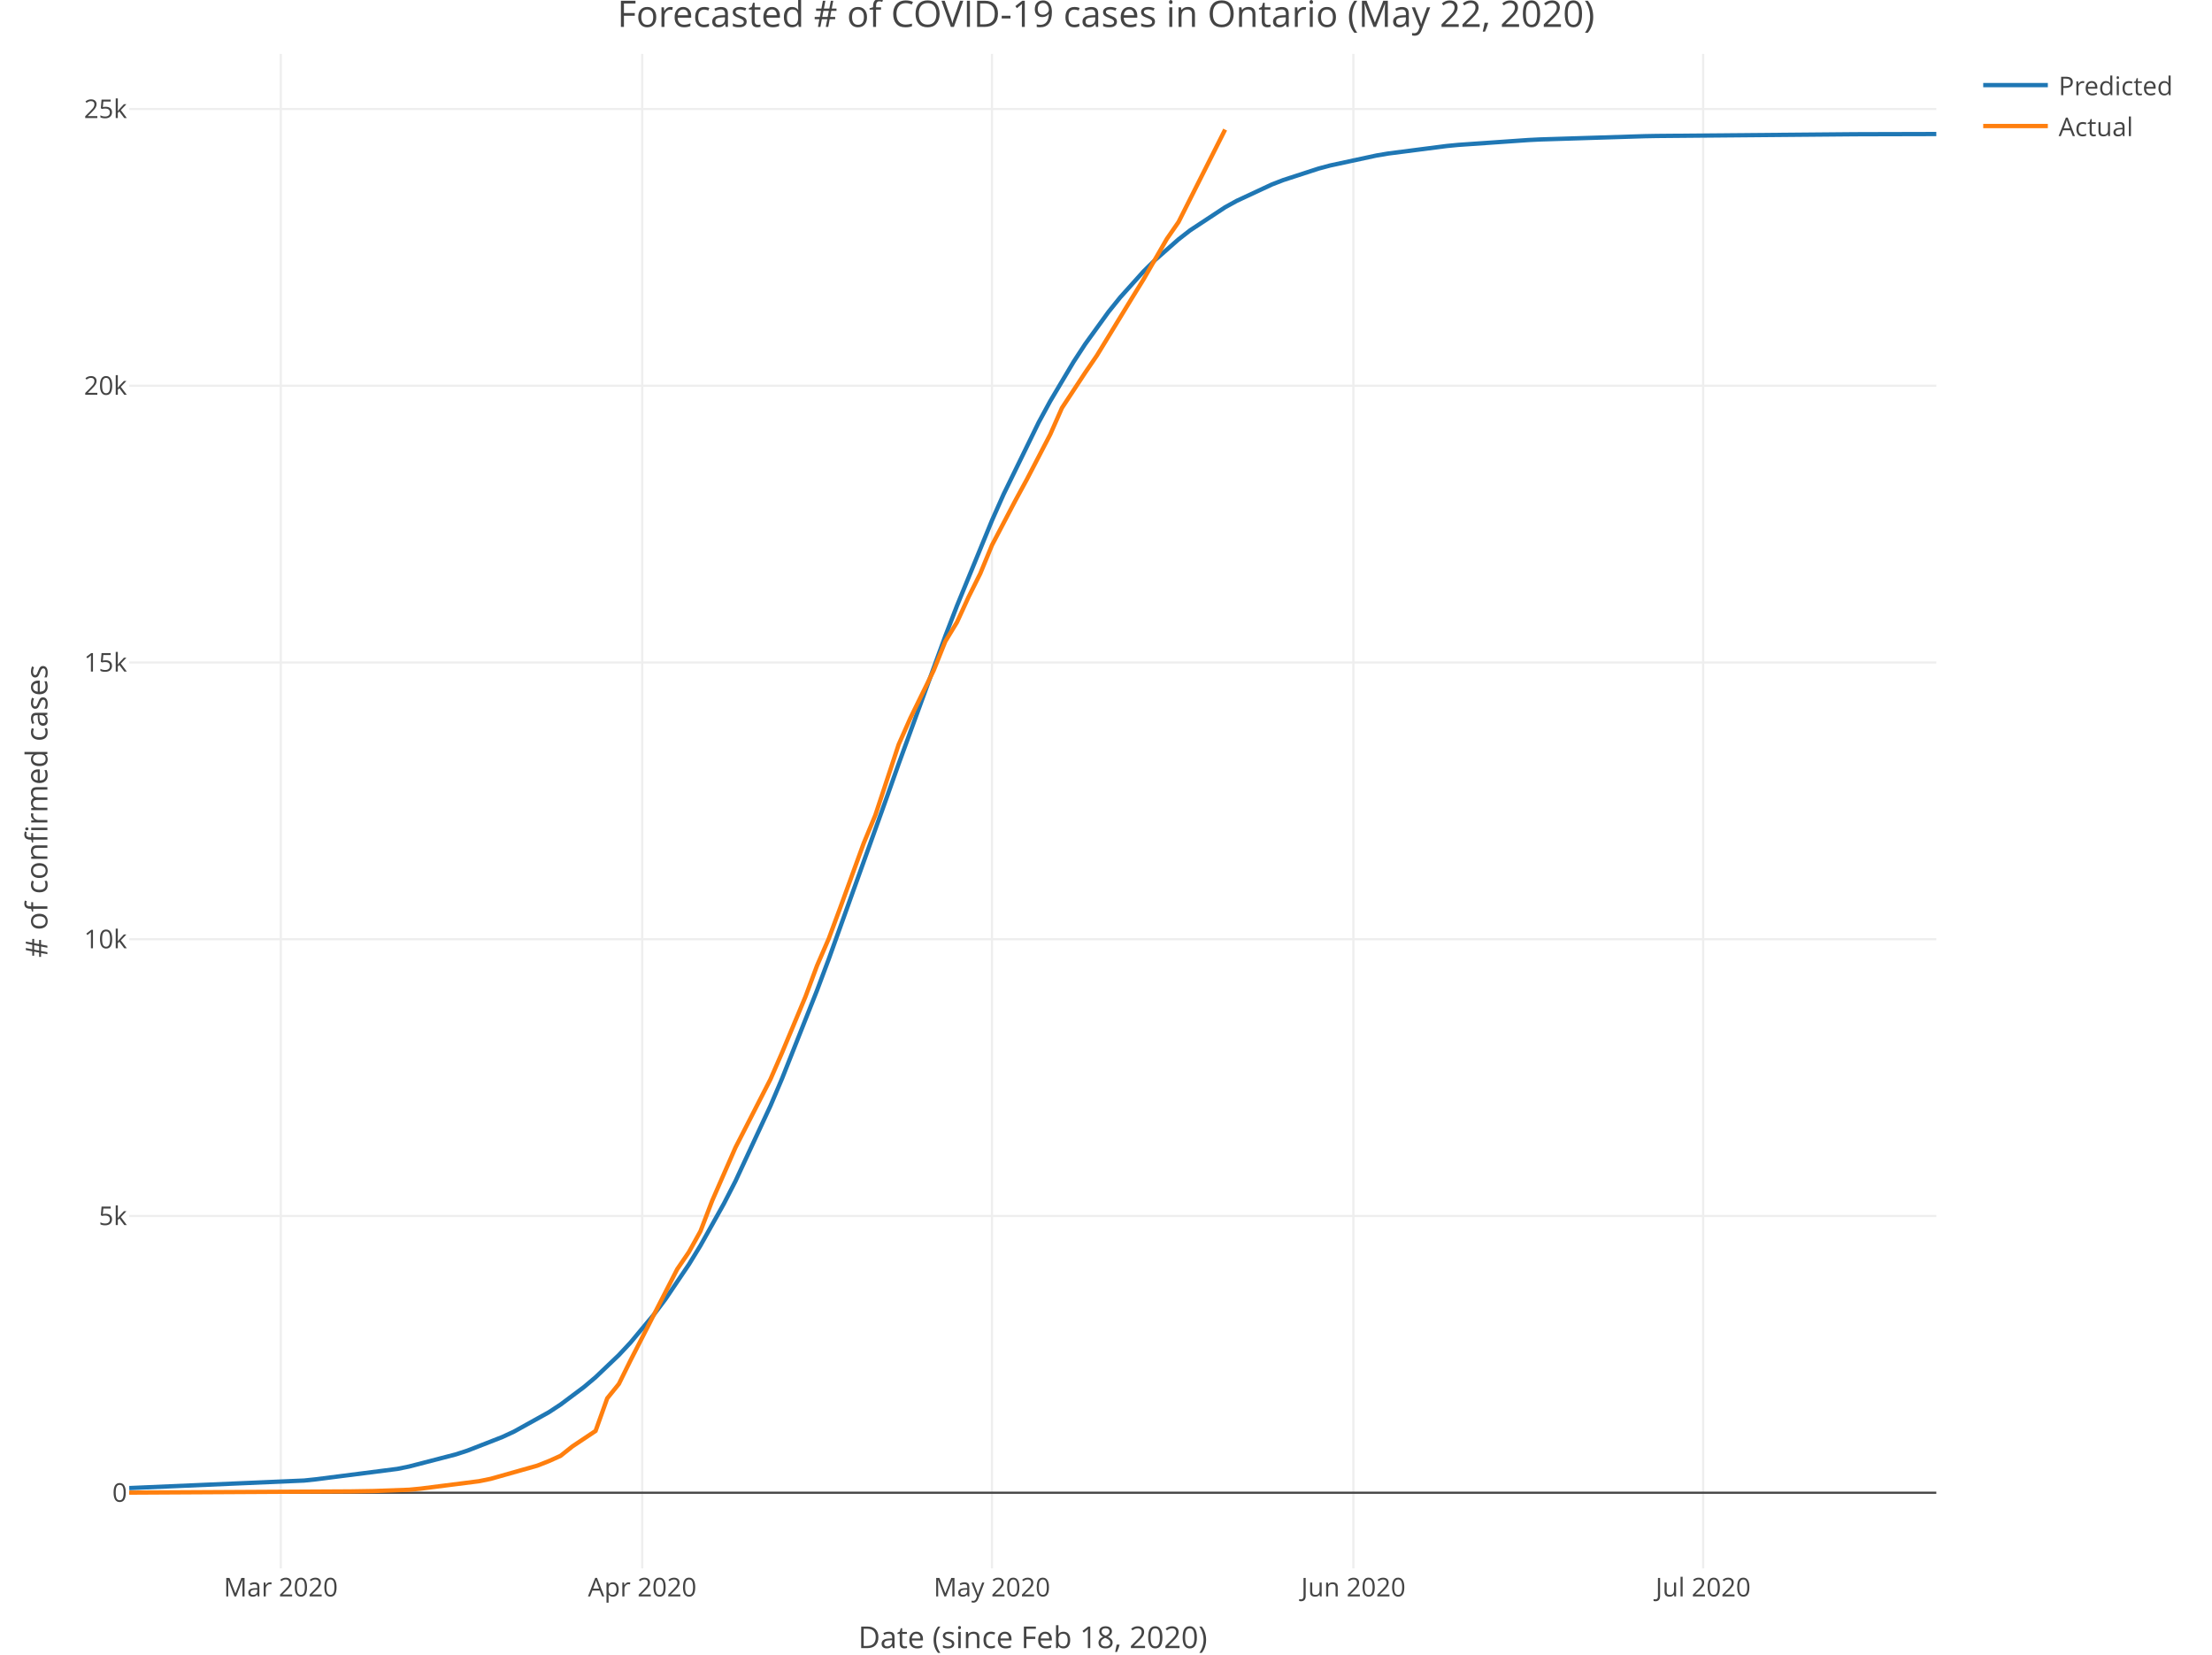
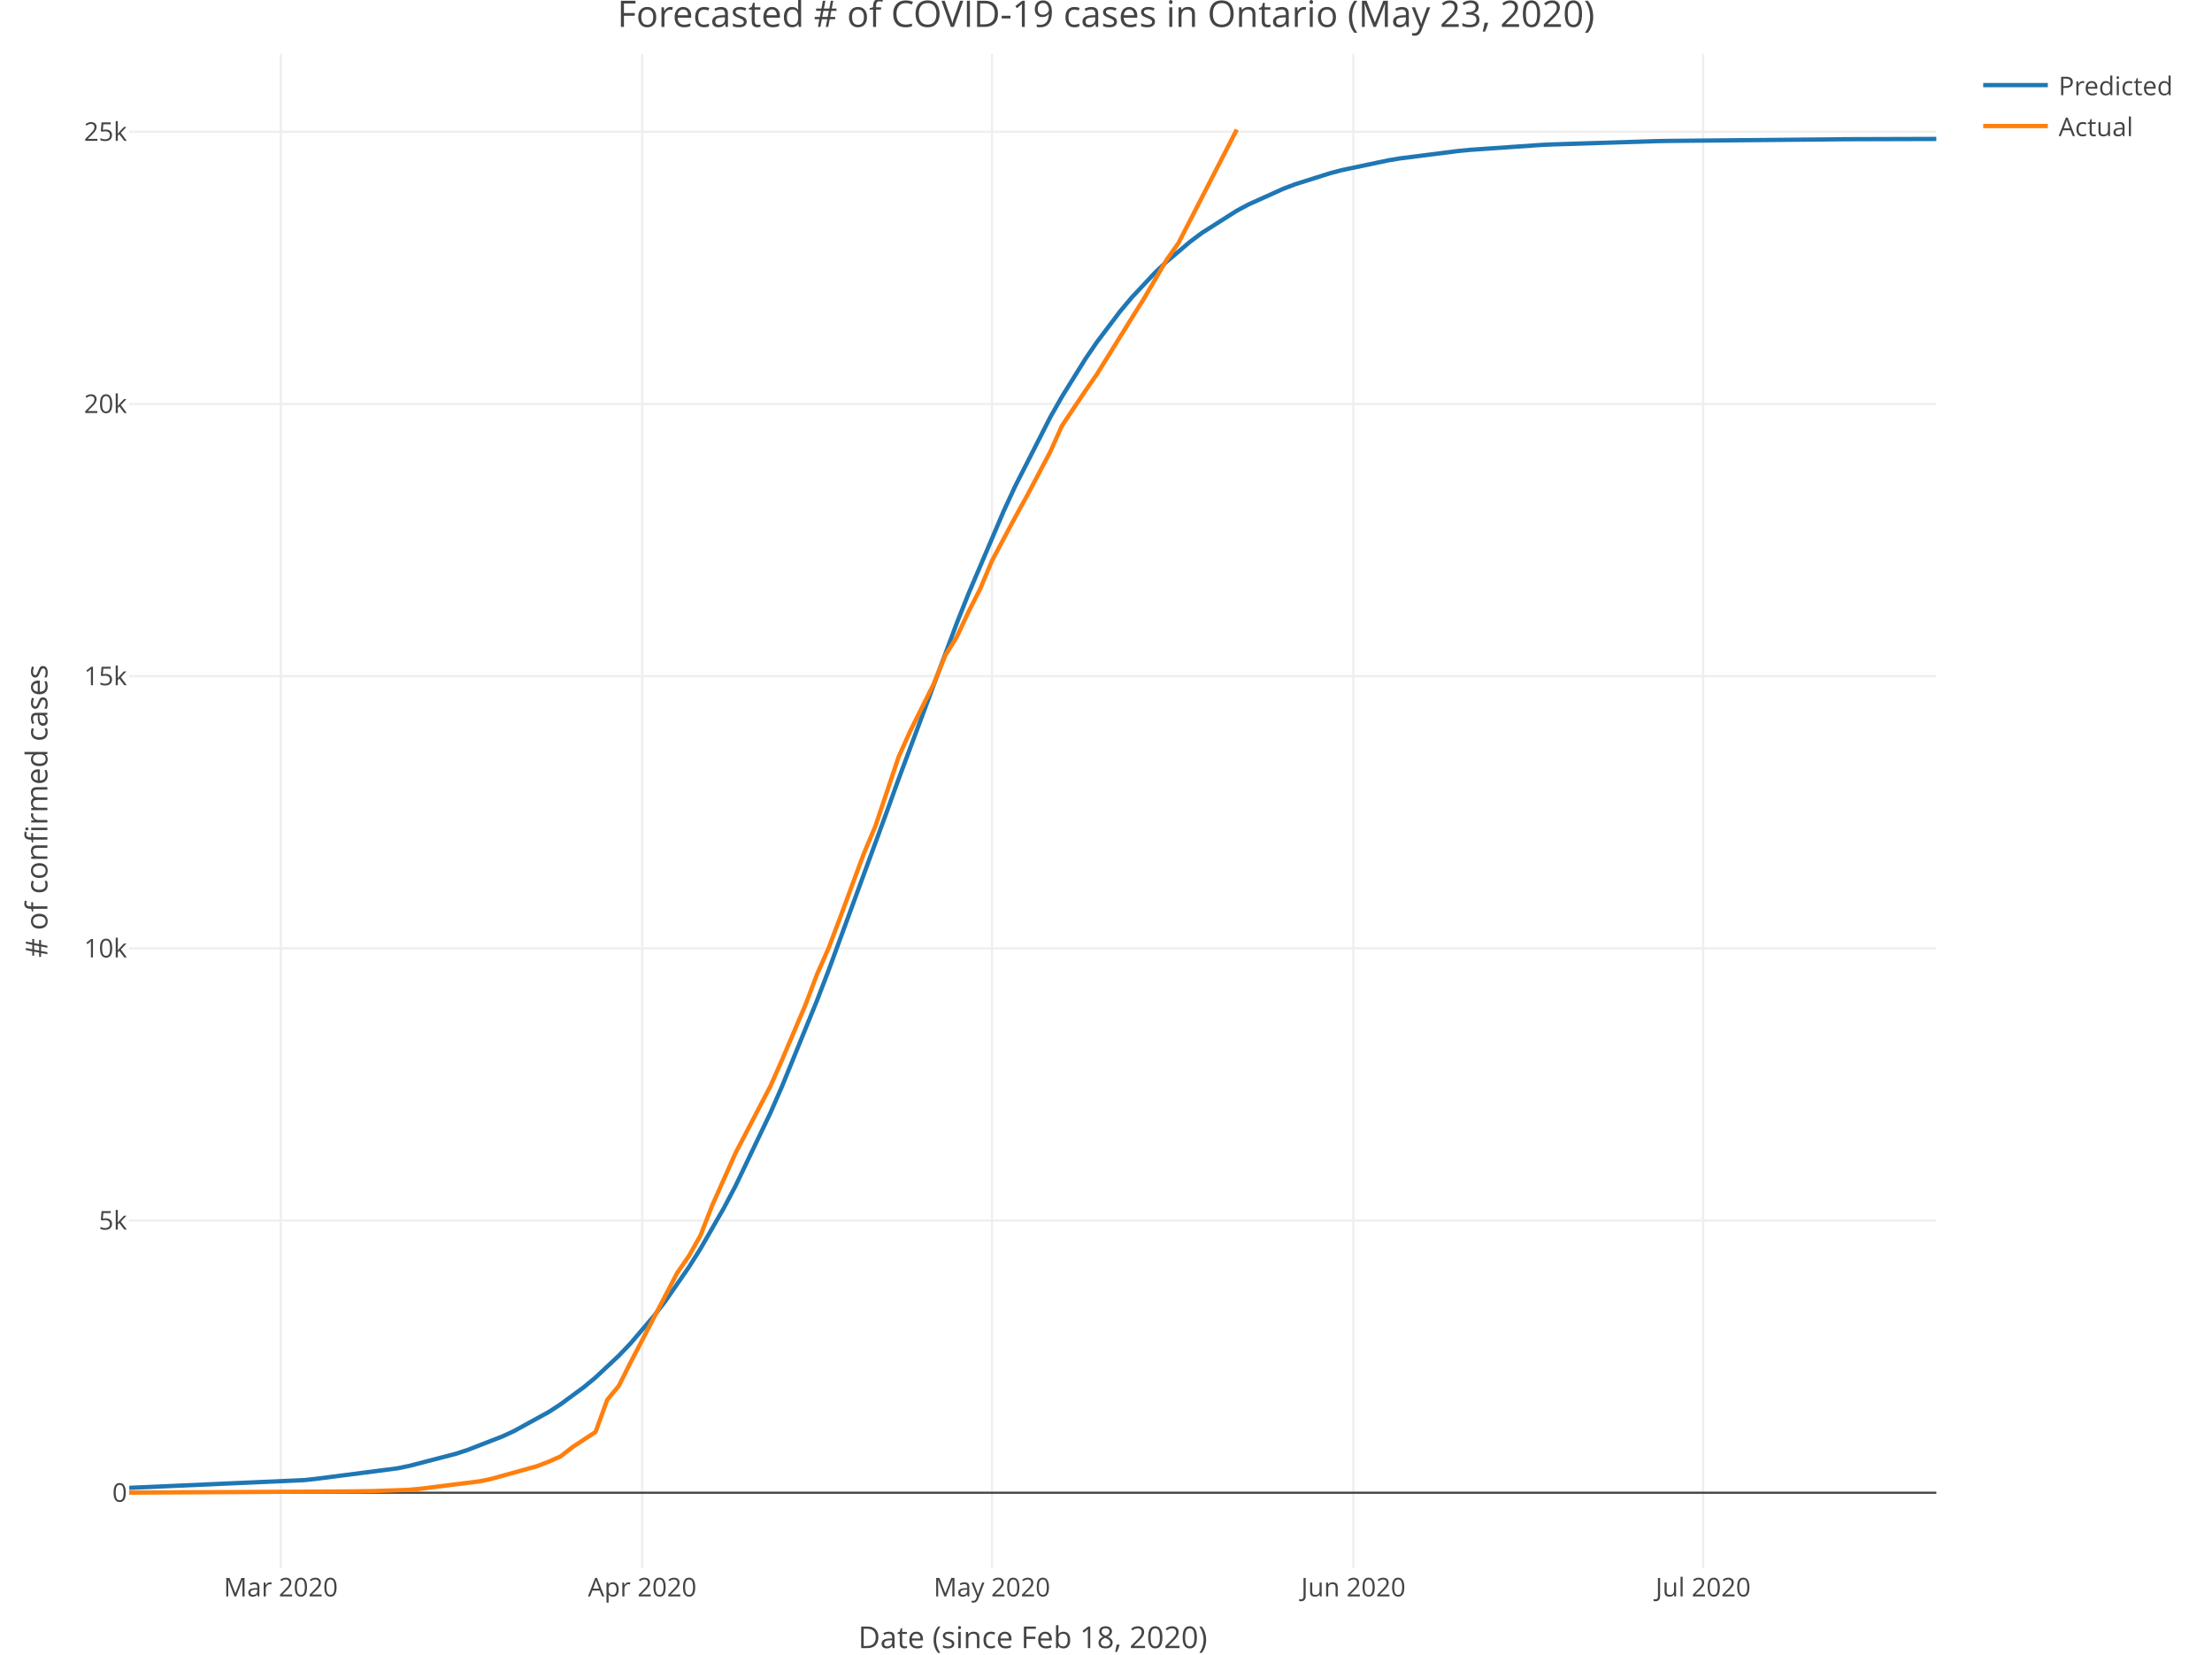
<svg xmlns="http://www.w3.org/2000/svg" class="main-svg" width="1027" height="768" style="" viewBox="0 0 1027 768">
  <rect x="0" y="0" width="1027" height="768" style="fill: rgb(255, 255, 255); fill-opacity: 1;" />
-   <defs id="defs-7a70b1">
+   <defs id="defs-557cd9">
    <g class="clips">
-       <clipPath id="clip7a70b1xyplot" class="plotclip">
+       <clipPath id="clip557cd9xyplot" class="plotclip">
        <rect width="839" height="703" />
      </clipPath>
-       <clipPath class="axesclip" id="clip7a70b1x">
+       <clipPath class="axesclip" id="clip557cd9x">
        <rect x="60" y="0" width="839" height="768" />
      </clipPath>
-       <clipPath class="axesclip" id="clip7a70b1y">
+       <clipPath class="axesclip" id="clip557cd9y">
        <rect x="0" y="25" width="1027" height="703" />
      </clipPath>
-       <clipPath class="axesclip" id="clip7a70b1xy">
+       <clipPath class="axesclip" id="clip557cd9xy">
        <rect x="60" y="25" width="839" height="703" />
      </clipPath>
    </g>
    <g class="gradients" />
  </defs>
  <g class="bglayer" />
  <g class="layer-below">
    <g class="imagelayer" />
    <g class="shapelayer" />
  </g>
  <g class="cartesianlayer">
    <g class="subplot xy">
      <g class="layer-subplot">
        <g class="shapelayer" />
        <g class="imagelayer" />
      </g>
      <g class="gridlayer">
        <g class="x">
          <path class="xgrid crisp" transform="translate(130.37,0)" d="M0,25v703" style="stroke: rgb(238, 238, 238); stroke-opacity: 1; stroke-width: 1px;" />
          <path class="xgrid crisp" transform="translate(298.17,0)" d="M0,25v703" style="stroke: rgb(238, 238, 238); stroke-opacity: 1; stroke-width: 1px;" />
          <path class="xgrid crisp" transform="translate(460.55,0)" d="M0,25v703" style="stroke: rgb(238, 238, 238); stroke-opacity: 1; stroke-width: 1px;" />
          <path class="xgrid crisp" transform="translate(628.35,0)" d="M0,25v703" style="stroke: rgb(238, 238, 238); stroke-opacity: 1; stroke-width: 1px;" />
          <path class="xgrid crisp" transform="translate(790.74,0)" d="M0,25v703" style="stroke: rgb(238, 238, 238); stroke-opacity: 1; stroke-width: 1px;" />
        </g>
        <g class="y">
-           <path class="ygrid crisp" transform="translate(0,564.42)" d="M60,0h839" style="stroke: rgb(238, 238, 238); stroke-opacity: 1; stroke-width: 1px;" />
-           <path class="ygrid crisp" transform="translate(0,435.96)" d="M60,0h839" style="stroke: rgb(238, 238, 238); stroke-opacity: 1; stroke-width: 1px;" />
-           <path class="ygrid crisp" transform="translate(0,307.51)" d="M60,0h839" style="stroke: rgb(238, 238, 238); stroke-opacity: 1; stroke-width: 1px;" />
-           <path class="ygrid crisp" transform="translate(0,179.05)" d="M60,0h839" style="stroke: rgb(238, 238, 238); stroke-opacity: 1; stroke-width: 1px;" />
-           <path class="ygrid crisp" transform="translate(0,50.59)" d="M60,0h839" style="stroke: rgb(238, 238, 238); stroke-opacity: 1; stroke-width: 1px;" />
+           <path class="ygrid crisp" transform="translate(0,566.53)" d="M60,0h839" style="stroke: rgb(238, 238, 238); stroke-opacity: 1; stroke-width: 1px;" />
+           <path class="ygrid crisp" transform="translate(0,440.19)" d="M60,0h839" style="stroke: rgb(238, 238, 238); stroke-opacity: 1; stroke-width: 1px;" />
+           <path class="ygrid crisp" transform="translate(0,313.85)" d="M60,0h839" style="stroke: rgb(238, 238, 238); stroke-opacity: 1; stroke-width: 1px;" />
+           <path class="ygrid crisp" transform="translate(0,187.5)" d="M60,0h839" style="stroke: rgb(238, 238, 238); stroke-opacity: 1; stroke-width: 1px;" />
+           <path class="ygrid crisp" transform="translate(0,61.16)" d="M60,0h839" style="stroke: rgb(238, 238, 238); stroke-opacity: 1; stroke-width: 1px;" />
        </g>
      </g>
      <g class="zerolinelayer">
        <path class="yzl zl crisp" transform="translate(0,692.88)" d="M60,0h839" style="stroke: rgb(68, 68, 68); stroke-opacity: 1; stroke-width: 1px;" />
      </g>
      <path class="xlines-below" />
      <path class="ylines-below" />
      <g class="overlines-below" />
      <g class="xaxislayer-below" />
      <g class="yaxislayer-below" />
      <g class="overaxes-below" />
-       <g class="plot" transform="translate(60, 25)" clip-path="url('#clip7a70b1xyplot')">
+       <g class="plot" transform="translate(60, 25)" clip-path="url('#clip557cd9xyplot')">
        <g class="scatterlayer mlayer">
-           <g class="trace scatter traced5f95e" style="stroke-miterlimit: 2; opacity: 1;">
+           <g class="trace scatter tracecf1e5c" style="stroke-miterlimit: 2; opacity: 1;">
            <g class="fills" />
            <g class="errorbars" />
            <g class="lines">
-               <path class="js-line" d="M0,665.72L81.19,662.22L86.61,661.65L124.5,656.81L129.91,655.71L151.56,650.1L156.97,648.35L173.21,642.02L178.63,639.51L194.86,630.49L200.28,626.93L211.1,618.84L216.52,614.27L227.34,603.96L232.75,598.16L243.58,585.19L248.99,577.97L259.82,561.95L265.23,553.12L276.06,533.77L281.47,523.24L297.71,488.29L303.12,475.58L319.36,434.63L324.77,420.2L351.84,344.78L357.25,329.52L378.9,270.23L384.32,256.16L400.55,216.59L405.97,204.39L422.21,171.13L427.62,161.17L438.45,142.96L443.86,134.69L454.68,119.74L460.1,113.02L470.92,100.99L476.34,95.63L487.16,86.11L492.57,81.9L508.81,71.2L514.23,68.21L530.46,60.65L535.88,58.55L552.12,53.27L557.53,51.82L579.18,47.16L584.59,46.25L611.66,42.77L617.07,42.25L649.55,40L654.96,39.73L703.68,38.21L709.09,38.11L801.11,37.31L806.52,37.29L839,37.21" style="vector-effect: non-scaling-stroke; fill: none; stroke: rgb(31, 119, 180); stroke-opacity: 1; stroke-width: 2px; opacity: 1;" />
+               <path class="js-line" d="M0,665.61L81.19,662.02L86.61,661.44L124.5,656.55L129.91,655.44L151.56,649.82L156.97,648.06L173.21,641.76L178.63,639.26L194.86,630.34L200.28,626.82L211.1,618.85L216.52,614.36L227.34,604.23L232.75,598.56L243.58,585.87L248.99,578.82L259.82,563.19L265.23,554.59L276.06,535.76L281.47,525.51L297.71,491.53L303.12,479.16L319.36,439.31L324.77,425.25L351.84,351.49L357.25,336.5L384.32,264L389.73,250.41L405.97,212.29L411.38,200.58L427.62,168.68L433.03,159.15L443.86,141.71L449.27,133.79L460.1,119.46L465.51,113.02L476.34,101.48L481.75,96.34L492.57,87.19L497.99,83.13L514.23,72.81L519.64,69.91L535.88,62.59L541.29,60.54L557.53,55.41L562.94,53.98L584.59,49.42L590.01,48.52L617.07,45.08L622.48,44.56L654.96,42.31L660.37,42.05L709.09,40.51L714.5,40.41L795.7,39.63L801.11,39.6L839,39.49" style="vector-effect: non-scaling-stroke; fill: none; stroke: rgb(31, 119, 180); stroke-opacity: 1; stroke-width: 2px; opacity: 1;" />
            </g>
            <g class="points" />
            <g class="text" />
          </g>
-           <g class="trace scatter trace6b65ae" style="stroke-miterlimit: 2; opacity: 1;">
+           <g class="trace scatter trace0b5e30" style="stroke-miterlimit: 2; opacity: 1;">
            <g class="fills" />
            <g class="errorbars" />
            <g class="lines">
-               <path class="js-line" d="M0,667.82L102.85,667.26L113.67,667.08L129.91,666.49L135.32,665.97L162.39,662.53L167.8,661.43L189.45,655.31L194.86,653.18L200.28,650.74L205.69,646.42L216.52,639.18L221.93,624.05L227.34,617.37L232.75,606.42L254.41,564.13L259.82,556.2L265.23,546.46L270.65,532.33L281.47,507.64L286.88,497.08L297.71,475.96L303.12,463.55L313.95,437.66L319.36,423.17L324.77,410.71L330.19,396.11L341.01,366.39L346.43,353.29L357.25,320.55L362.66,308.33L373.49,286.21L378.9,272.72L384.32,263.8L389.73,252.01L395.14,241.19L400.55,228.07L411.38,207.41L416.79,197.47L427.62,176.63L433.03,164.38L443.86,147.93L449.27,140.02L465.51,113.43L470.92,104.67L481.75,85.89L487.16,78.08L508.81,35.15" style="vector-effect: non-scaling-stroke; fill: none; stroke: rgb(255, 127, 14); stroke-opacity: 1; stroke-width: 2px; opacity: 1;" />
+               <path class="js-line" d="M0,667.82L102.85,667.27L113.67,667.09L129.91,666.51L135.32,666.01L162.39,662.62L167.8,661.53L189.45,655.52L194.86,653.42L200.28,651.02L205.69,646.78L216.52,639.65L221.93,624.77L227.34,618.2L232.75,607.43L254.41,565.84L259.82,558.03L265.23,548.46L270.65,534.56L281.47,510.28L286.88,499.89L297.71,479.12L303.12,466.91L313.95,441.44L319.36,427.19L324.77,414.94L330.19,400.58L341.01,371.35L346.43,358.46L357.25,326.27L362.66,314.24L373.49,292.49L378.9,279.22L384.32,270.45L389.73,258.85L395.14,248.21L400.55,235.3L411.38,214.99L416.79,205.21L427.62,184.71L433.03,172.66L443.86,156.49L449.27,148.71L465.51,122.55L470.92,113.94L481.75,95.47L487.16,87.78L514.23,35.15" style="vector-effect: non-scaling-stroke; fill: none; stroke: rgb(255, 127, 14); stroke-opacity: 1; stroke-width: 2px; opacity: 1;" />
            </g>
            <g class="points" />
            <g class="text" />
          </g>
        </g>
      </g>
      <g class="overplot" />
      <path class="xlines-above crisp" style="fill: none;" d="M0,0" />
      <path class="ylines-above crisp" style="fill: none;" d="M0,0" />
      <g class="overlines-above" />
      <g class="xaxislayer-above">
        <g class="xtick">
          <text text-anchor="middle" x="0" y="741" transform="translate(130.37,0)" style="font-family: 'Open Sans', verdana, arial, sans-serif; font-size: 12px; fill: rgb(68, 68, 68); fill-opacity: 1; white-space: pre;">Mar 2020</text>
        </g>
        <g class="xtick">
          <text text-anchor="middle" x="0" y="741" transform="translate(298.17,0)" style="font-family: 'Open Sans', verdana, arial, sans-serif; font-size: 12px; fill: rgb(68, 68, 68); fill-opacity: 1; white-space: pre;">Apr 2020</text>
        </g>
        <g class="xtick">
          <text text-anchor="middle" x="0" y="741" transform="translate(460.55,0)" style="font-family: 'Open Sans', verdana, arial, sans-serif; font-size: 12px; fill: rgb(68, 68, 68); fill-opacity: 1; white-space: pre;">May 2020</text>
        </g>
        <g class="xtick">
          <text text-anchor="middle" x="0" y="741" transform="translate(628.35,0)" style="font-family: 'Open Sans', verdana, arial, sans-serif; font-size: 12px; fill: rgb(68, 68, 68); fill-opacity: 1; white-space: pre;">Jun 2020</text>
        </g>
        <g class="xtick">
          <text text-anchor="middle" x="0" y="741" transform="translate(790.74,0)" style="font-family: 'Open Sans', verdana, arial, sans-serif; font-size: 12px; fill: rgb(68, 68, 68); fill-opacity: 1; white-space: pre;">Jul 2020</text>
        </g>
      </g>
      <g class="yaxislayer-above">
        <g class="ytick">
          <text text-anchor="end" x="59" y="4.2" transform="translate(0,692.88)" style="font-family: 'Open Sans', verdana, arial, sans-serif; font-size: 12px; fill: rgb(68, 68, 68); fill-opacity: 1; white-space: pre;">0</text>
        </g>
        <g class="ytick">
-           <text text-anchor="end" x="59" y="4.2" transform="translate(0,564.42)" style="font-family: 'Open Sans', verdana, arial, sans-serif; font-size: 12px; fill: rgb(68, 68, 68); fill-opacity: 1; white-space: pre;">5k</text>
+           <text text-anchor="end" x="59" y="4.2" transform="translate(0,566.53)" style="font-family: 'Open Sans', verdana, arial, sans-serif; font-size: 12px; fill: rgb(68, 68, 68); fill-opacity: 1; white-space: pre;">5k</text>
        </g>
        <g class="ytick">
-           <text text-anchor="end" x="59" y="4.2" transform="translate(0,435.96)" style="font-family: 'Open Sans', verdana, arial, sans-serif; font-size: 12px; fill: rgb(68, 68, 68); fill-opacity: 1; white-space: pre;">10k</text>
+           <text text-anchor="end" x="59" y="4.2" transform="translate(0,440.19)" style="font-family: 'Open Sans', verdana, arial, sans-serif; font-size: 12px; fill: rgb(68, 68, 68); fill-opacity: 1; white-space: pre;">10k</text>
        </g>
        <g class="ytick">
-           <text text-anchor="end" x="59" y="4.2" transform="translate(0,307.51)" style="font-family: 'Open Sans', verdana, arial, sans-serif; font-size: 12px; fill: rgb(68, 68, 68); fill-opacity: 1; white-space: pre;">15k</text>
+           <text text-anchor="end" x="59" y="4.2" transform="translate(0,313.85)" style="font-family: 'Open Sans', verdana, arial, sans-serif; font-size: 12px; fill: rgb(68, 68, 68); fill-opacity: 1; white-space: pre;">15k</text>
        </g>
        <g class="ytick">
-           <text text-anchor="end" x="59" y="4.2" transform="translate(0,179.05)" style="font-family: 'Open Sans', verdana, arial, sans-serif; font-size: 12px; fill: rgb(68, 68, 68); fill-opacity: 1; white-space: pre;">20k</text>
+           <text text-anchor="end" x="59" y="4.2" transform="translate(0,187.5)" style="font-family: 'Open Sans', verdana, arial, sans-serif; font-size: 12px; fill: rgb(68, 68, 68); fill-opacity: 1; white-space: pre;">20k</text>
        </g>
        <g class="ytick">
-           <text text-anchor="end" x="59" y="4.2" transform="translate(0,50.59)" style="font-family: 'Open Sans', verdana, arial, sans-serif; font-size: 12px; fill: rgb(68, 68, 68); fill-opacity: 1; white-space: pre;">25k</text>
+           <text text-anchor="end" x="59" y="4.2" transform="translate(0,61.16)" style="font-family: 'Open Sans', verdana, arial, sans-serif; font-size: 12px; fill: rgb(68, 68, 68); fill-opacity: 1; white-space: pre;">25k</text>
        </g>
      </g>
      <g class="overaxes-above" />
    </g>
  </g>
  <g class="polarlayer" />
  <g class="ternarylayer" />
  <g class="geolayer" />
  <g class="funnelarealayer" />
  <g class="pielayer" />
  <g class="treemaplayer" />
  <g class="sunburstlayer" />
  <g class="glimages" />
-   <defs id="topdefs-7a70b1">
+   <defs id="topdefs-557cd9">
    <g class="clips" />
-     <clipPath id="legend7a70b1">
+     <clipPath id="legend557cd9">
      <rect width="101" height="48" x="0" y="0" />
    </clipPath>
  </defs>
  <g class="layer-above">
    <g class="imagelayer" />
    <g class="shapelayer" />
  </g>
  <g class="infolayer">
    <g class="legend" pointer-events="all" transform="translate(915.78, 25)">
      <rect class="bg" shape-rendering="crispEdges" style="stroke: rgb(68, 68, 68); stroke-opacity: 1; fill: rgb(255, 255, 255); fill-opacity: 1; stroke-width: 0px;" width="101" height="48" x="0" y="0" />
-       <g class="scrollbox" transform="translate(0, 0)" clip-path="url('#legend7a70b1')">
+       <g class="scrollbox" transform="translate(0, 0)" clip-path="url('#legend557cd9')">
        <g class="groups">
          <g class="traces" style="opacity: 1;" transform="translate(0, 14.5)">
            <text class="legendtext user-select-none" text-anchor="start" x="40" y="4.68" style="font-family: 'Open Sans', verdana, arial, sans-serif; font-size: 12px; fill: rgb(68, 68, 68); fill-opacity: 1; white-space: pre;">Predicted</text>
            <g class="layers" style="opacity: 1;">
              <g class="legendfill" />
              <g class="legendlines">
                <path class="js-line" d="M5,0h30" style="fill: none; stroke: rgb(31, 119, 180); stroke-opacity: 1; stroke-width: 2px;" />
              </g>
              <g class="legendsymbols">
                <g class="legendpoints" />
              </g>
            </g>
            <rect class="legendtoggle" pointer-events="all" x="0" y="-9.5" width="95.891" height="19" style="cursor: pointer; fill: rgb(0, 0, 0); fill-opacity: 0;" />
          </g>
          <g class="traces" style="opacity: 1;" transform="translate(0, 33.5)">
            <text class="legendtext user-select-none" text-anchor="start" x="40" y="4.68" style="font-family: 'Open Sans', verdana, arial, sans-serif; font-size: 12px; fill: rgb(68, 68, 68); fill-opacity: 1; white-space: pre;">Actual</text>
            <g class="layers" style="opacity: 1;">
              <g class="legendfill" />
              <g class="legendlines">
                <path class="js-line" d="M5,0h30" style="fill: none; stroke: rgb(255, 127, 14); stroke-opacity: 1; stroke-width: 2px;" />
              </g>
              <g class="legendsymbols">
                <g class="legendpoints" />
              </g>
            </g>
            <rect class="legendtoggle" pointer-events="all" x="0" y="-9.5" width="95.891" height="19" style="cursor: pointer; fill: rgb(0, 0, 0); fill-opacity: 0;" />
          </g>
        </g>
      </g>
      <rect class="scrollbar" rx="20" ry="3" width="0" height="0" style="fill: rgb(128, 139, 164); fill-opacity: 1;" x="0" y="0" />
    </g>
    <g class="g-gtitle">
-       <text class="gtitle" x="513.5" y="12.5" text-anchor="middle" dy="0em" style="font-family: 'Open Sans', verdana, arial, sans-serif; font-size: 17px; fill: rgb(68, 68, 68); opacity: 1; font-weight: normal; white-space: pre;">Forecasted # of COVID-19 cases in Ontario (May 22, 2020)</text>
+       <text class="gtitle" x="513.5" y="12.5" text-anchor="middle" dy="0em" style="font-family: 'Open Sans', verdana, arial, sans-serif; font-size: 17px; fill: rgb(68, 68, 68); opacity: 1; font-weight: normal; white-space: pre;">Forecasted # of COVID-19 cases in Ontario (May 23, 2020)</text>
    </g>
    <g class="g-xtitle" transform="translate(0,-15)">
      <text class="xtitle" x="479.5" y="780" text-anchor="middle" style="font-family: 'Open Sans', verdana, arial, sans-serif; font-size: 14px; fill: rgb(68, 68, 68); opacity: 1; font-weight: normal; white-space: pre;">Date (since Feb 18, 2020)</text>
    </g>
    <g class="g-ytitle">
      <text class="ytitle" transform="rotate(-90,22,376.5)" x="22" y="376.5" text-anchor="middle" style="font-family: 'Open Sans', verdana, arial, sans-serif; font-size: 14px; fill: rgb(68, 68, 68); opacity: 1; font-weight: normal; white-space: pre;"># of confirmed cases</text>
    </g>
  </g>
</svg>
